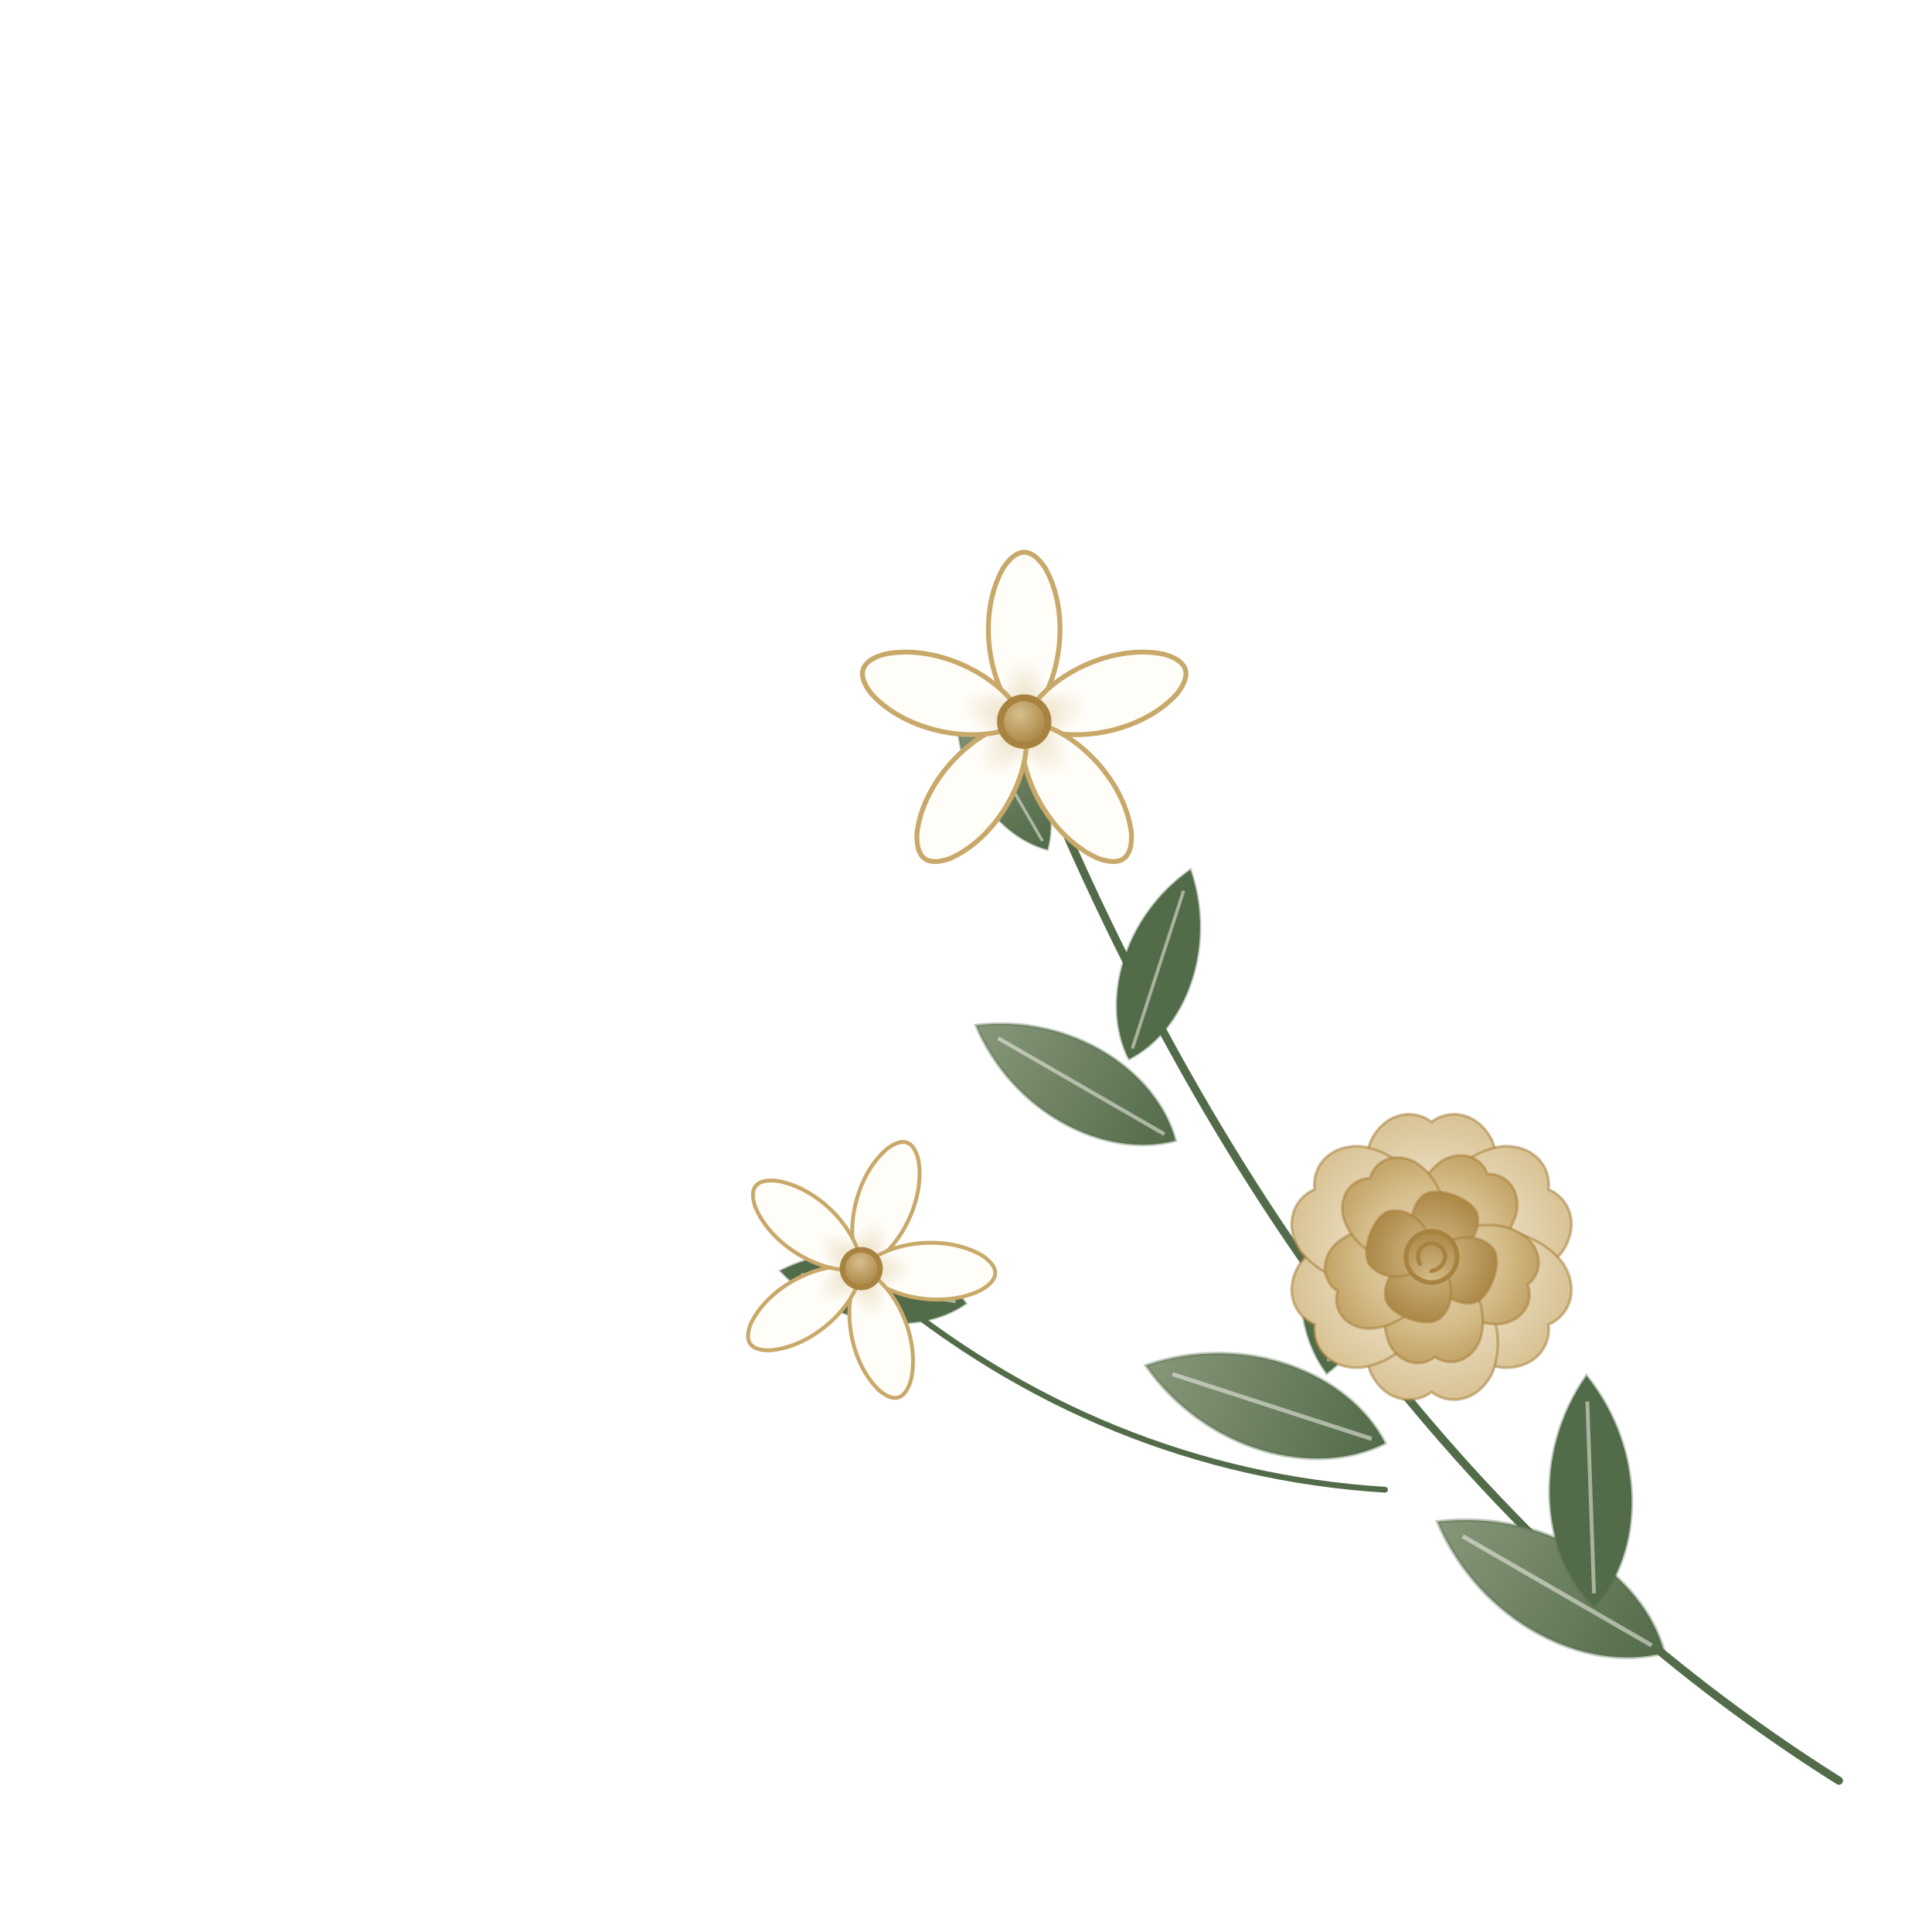
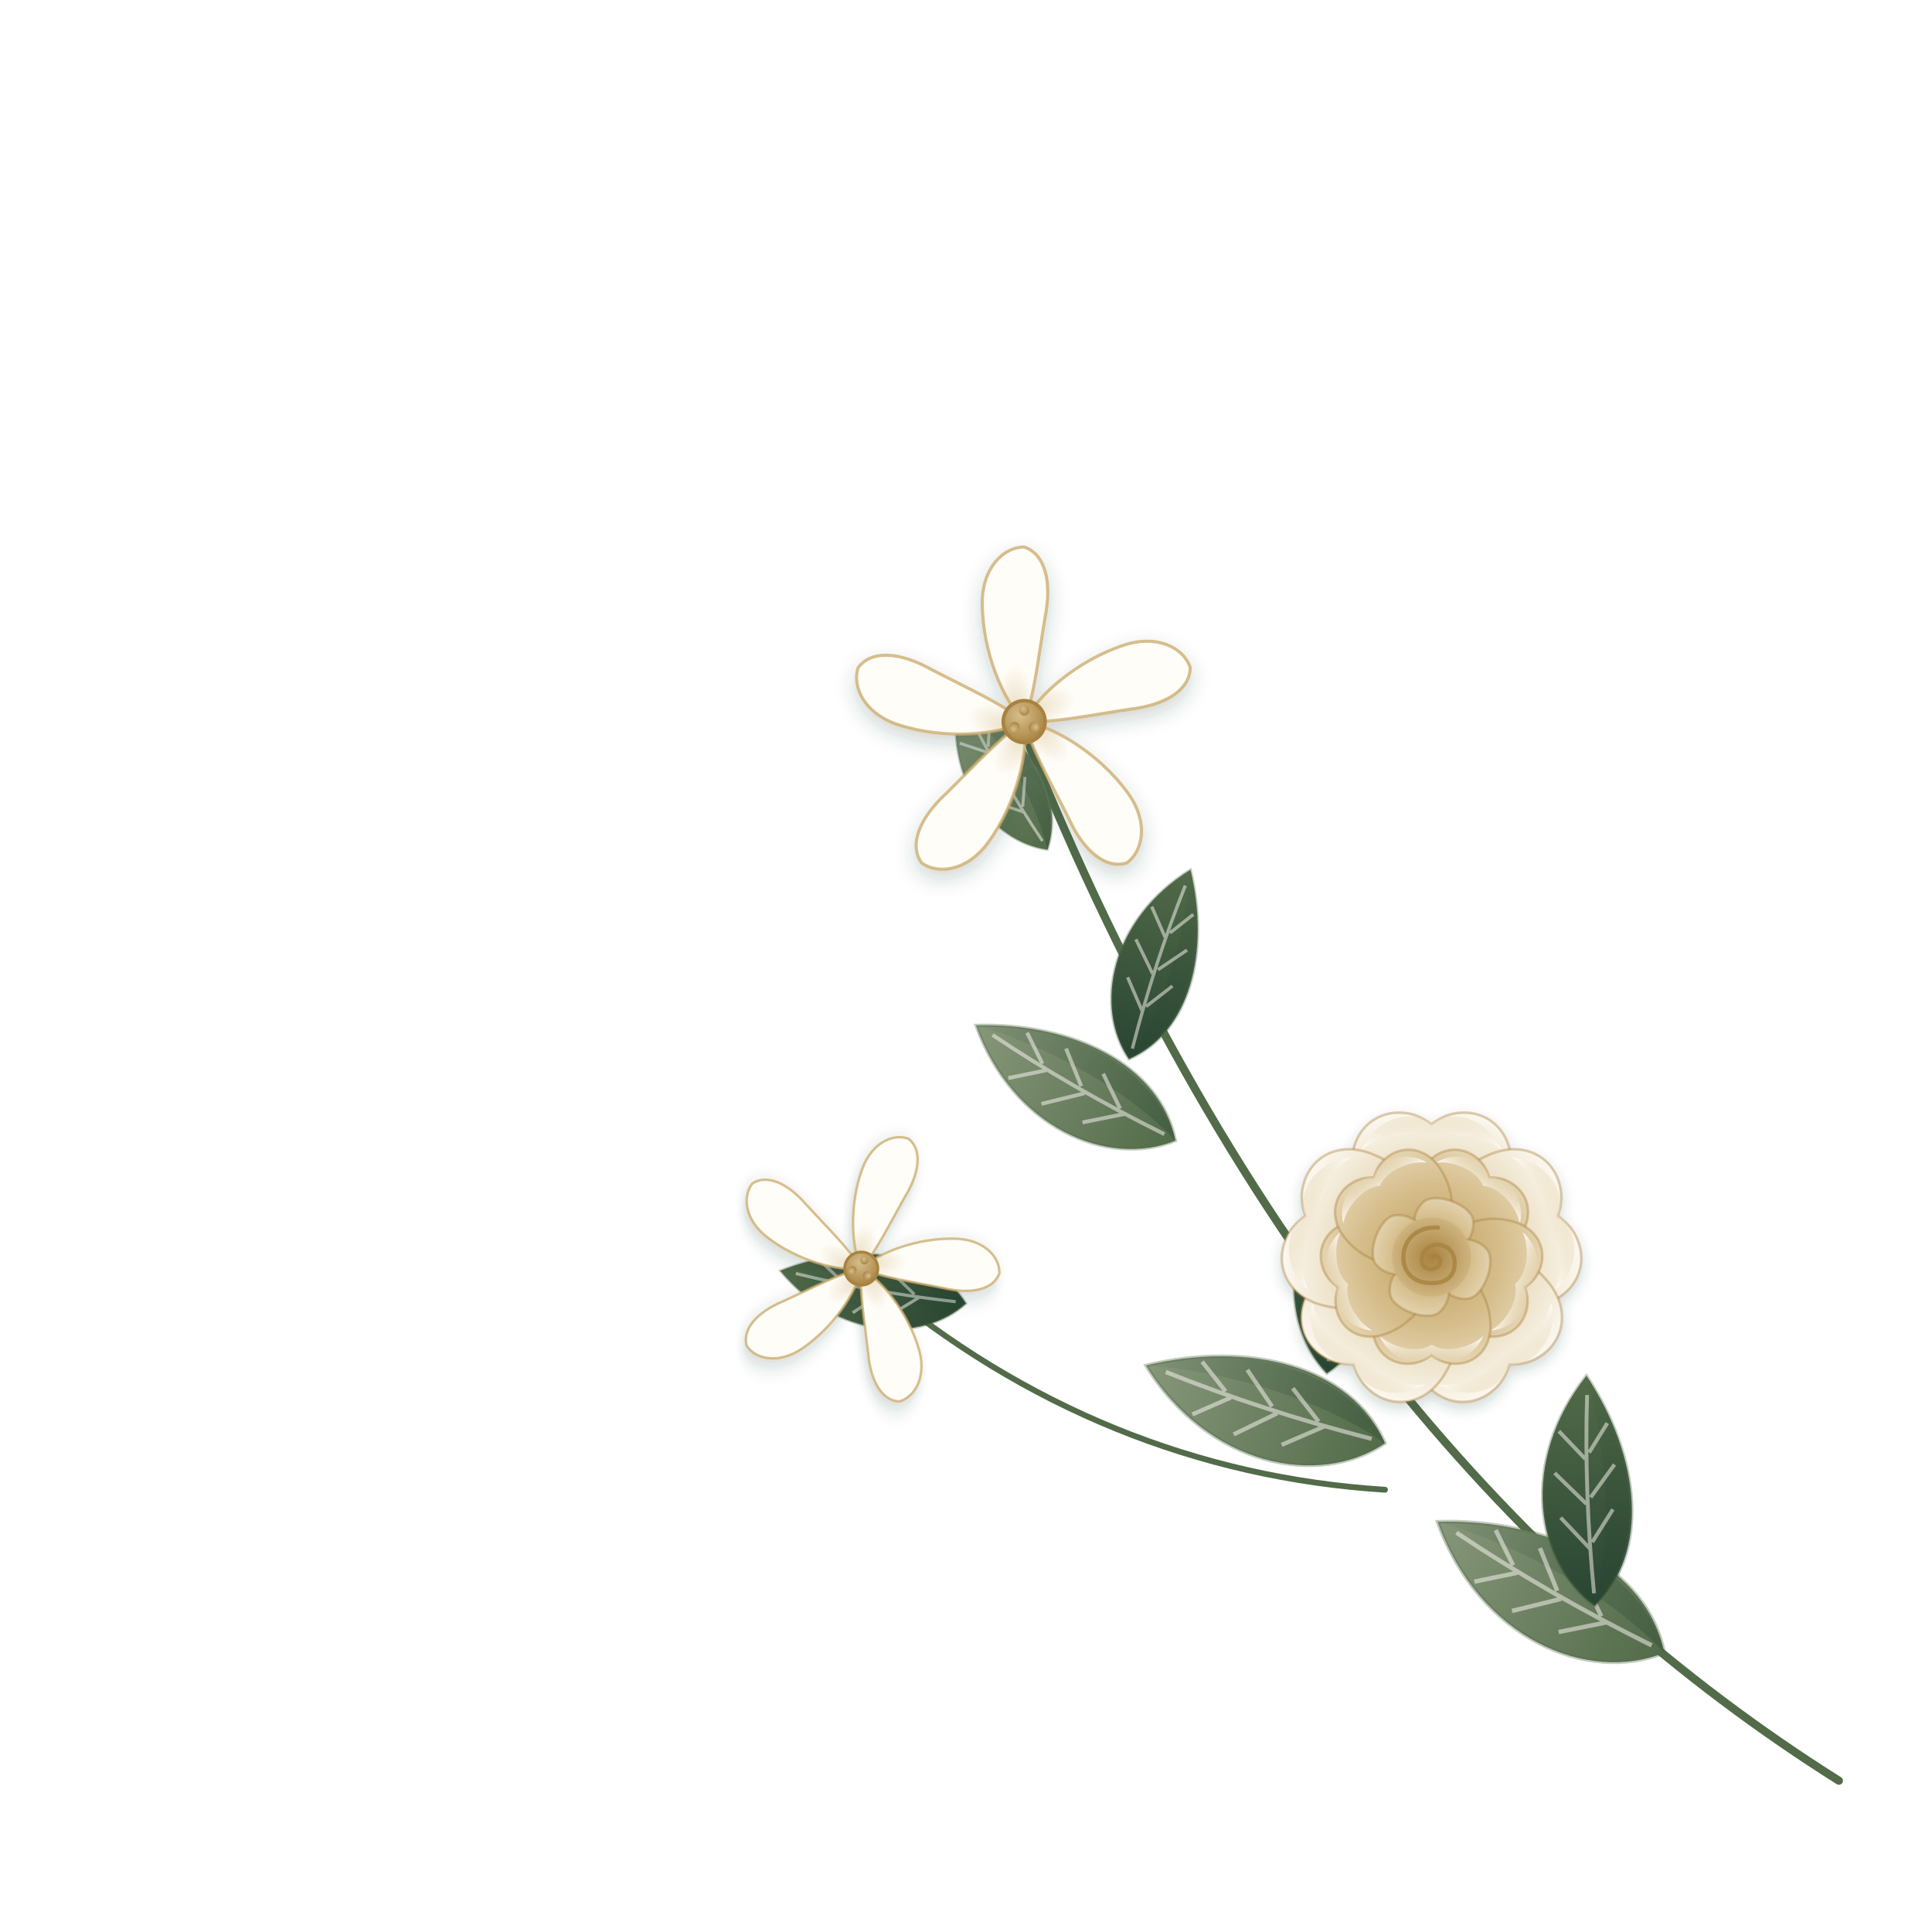
<svg xmlns="http://www.w3.org/2000/svg" viewBox="-16 -16 332 332" width="332" height="332">
-   <style>.p{transform-origin:50% 100%;stroke:#a8823f;stroke-opacity:.55}.j{stroke:#c9a96a;stroke-opacity:1;stroke-width:.7}.l{transform-origin:0 50%}.v{stroke:#526b49;stroke-width:.5;stroke-opacity:.35}.r{fill:none;stroke:#fffdf8;stroke-width:.6;stroke-opacity:.5}.s{fill:none;stroke:#526b49;stroke-linecap:round}.f{stroke:#a8823f}</style>
+   <style>.p{transform-origin:50% 100%;stroke:#a8823f;stroke-opacity:.4}.j{stroke:#c9a96a;stroke-opacity:.75;stroke-width:.45}.l{transform-origin:0 50%}.v{stroke:#526b49;stroke-width:.5;stroke-opacity:.35}.r{fill:none;stroke:#fffdf8;stroke-width:.6;stroke-opacity:.5}.s{fill:none;stroke:#526b49;stroke-linecap:round}.f{stroke:#a8823f;stroke-width:.5}.n{stroke:none}.h{fill:none;stroke-width:.9;stroke-linecap:round;stroke-opacity:.8}</style>
  <defs>
    <radialGradient id="ro" cx="50%" cy="100%" r="110%">
+       <stop offset="0" stop-color="#d6be8c" />
+       <stop offset="0.5" stop-color="#e7d8b8" />
+       <stop offset="1" stop-color="#fffdf8" />
+     </radialGradient>
+     <radialGradient id="rm" cx="50%" cy="100%" r="110%">
+       <stop offset="0" stop-color="#bf9d5d" />
+       <stop offset="0.6" stop-color="#d6be8c" />
+       <stop offset="1" stop-color="#e7d8b8" />
+     </radialGradient>
+     <radialGradient id="ri" cx="50%" cy="50%" r="60%">
+       <stop offset="0" stop-color="#a8823f" />
+       <stop offset="1" stop-color="#d6be8c" />
+     </radialGradient>
+     <linearGradient id="rr" x1="0" y1="1" x2="0" y2="0">
+       <stop offset="0" stop-color="#fffdf8" stop-opacity="0.95" />
+       <stop offset="1" stop-color="#e7d8b8" stop-opacity="0.4" />
+     </linearGradient>
+     <radialGradient id="bo" cx="50%" cy="100%" r="110%">
+       <stop offset="0" stop-color="#d6a0a3" />
+       <stop offset="0.5" stop-color="#ecc6c4" />
+       <stop offset="1" stop-color="#f8eae6" />
+     </radialGradient>
+     <radialGradient id="bm" cx="50%" cy="100%" r="110%">
+       <stop offset="0" stop-color="#d6a0a3" />
+       <stop offset="0.7" stop-color="#ecc6c4" />
+       <stop offset="1" stop-color="#f8eae6" />
+     </radialGradient>
+     <radialGradient id="bi" cx="50%" cy="50%" r="60%">
+       <stop offset="0" stop-color="#d6a0a3" />
+       <stop offset="1" stop-color="#ecc6c4" />
+     </radialGradient>
+     <linearGradient id="br" x1="0" y1="1" x2="0" y2="0">
+       <stop offset="0" stop-color="#fffdf8" stop-opacity="0.9" />
+       <stop offset="1" stop-color="#f8eae6" stop-opacity="0.3" />
+     </linearGradient>
+     <radialGradient id="io" cx="50%" cy="100%" r="110%">
+       <stop offset="0" stop-color="#e7d8b8" />
+       <stop offset="0.45" stop-color="#fffdf8" />
+       <stop offset="1" stop-color="#fffdf8" />
+     </radialGradient>
+     <radialGradient id="im" cx="50%" cy="100%" r="110%">
+       <stop offset="0" stop-color="#d6be8c" />
+       <stop offset="0.6" stop-color="#e7d8b8" />
+       <stop offset="1" stop-color="#fffdf8" />
+     </radialGradient>
+     <radialGradient id="ii" cx="50%" cy="50%" r="60%">
+       <stop offset="0" stop-color="#d6be8c" />
+       <stop offset="1" stop-color="#fffdf8" />
+     </radialGradient>
+     <linearGradient id="ir" x1="0" y1="1" x2="0" y2="0">
      <stop offset="0" stop-color="#fffdf8" />
-       <stop offset=".55" stop-color="#e7d8b8" />
-       <stop offset="1" stop-color="#d6be8c" />
-     </radialGradient>
-     <radialGradient id="rm" cx="50%" cy="100%" r="110%">
-       <stop offset="0" stop-color="#e7d8b8" />
-       <stop offset=".6" stop-color="#d6be8c" />
-       <stop offset="1" stop-color="#bf9d5d" />
-     </radialGradient>
-     <radialGradient id="ri" cx="50%" cy="100%" r="110%">
-       <stop offset="0" stop-color="#d6be8c" />
-       <stop offset="1" stop-color="#a8823f" />
-     </radialGradient>
-     <radialGradient id="bo" cx="50%" cy="100%" r="110%">
-       <stop offset="0" stop-color="#f8eae6" />
-       <stop offset=".55" stop-color="#ecc6c4" />
-       <stop offset="1" stop-color="#d6a0a3" />
-     </radialGradient>
-     <radialGradient id="bm" cx="50%" cy="100%" r="110%">
-       <stop offset="0" stop-color="#ecc6c4" />
-       <stop offset="1" stop-color="#d6a0a3" />
-     </radialGradient>
-     <radialGradient id="bi" cx="50%" cy="100%" r="110%">
-       <stop offset="0" stop-color="#d6a0a3" />
-       <stop offset="1" stop-color="#a8823f" />
-     </radialGradient>
+       <stop offset="1" stop-color="#fffdf8" stop-opacity="0.5" />
+     </linearGradient>
    <radialGradient id="ja" cx="50%" cy="100%" r="110%">
      <stop offset="0" stop-color="#e7d8b8" />
-       <stop offset=".35" stop-color="#fffdf8" />
+       <stop offset="0.3" stop-color="#fffdf8" />
      <stop offset="1" stop-color="#fffdf8" />
    </radialGradient>
    <radialGradient id="go" cx="40%" cy="35%" r="70%">
      <stop offset="0" stop-color="#d6be8c" />
      <stop offset="1" stop-color="#a8823f" />
    </radialGradient>
    <linearGradient id="le">
      <stop offset="0" stop-color="#526b49" />
      <stop offset="1" stop-color="#87977a" />
    </linearGradient>
    <linearGradient id="ld">
-       <stop offset="0" stop-color="#526b49" />
+       <stop offset="0" stop-color="#294532" />
      <stop offset="1" stop-color="#526b49" />
    </linearGradient>
+     <linearGradient id="lh">
+       <stop offset="0" stop-color="#294532" stop-opacity="0.35" />
+       <stop offset="1" stop-color="#294532" stop-opacity="0.05" />
+     </linearGradient>
+     <linearGradient id="lf" x1="0" y1="1" x2="0" y2="0">
+       <stop offset="0" stop-color="#a8823f" stop-opacity="0.3" />
+       <stop offset="1" stop-color="#a8823f" stop-opacity="0" />
+     </linearGradient>
+     <filter id="sh" x="-30%" y="-30%" width="160%" height="160%">
+       <feDropShadow dx="0" dy="1.2" stdDeviation="1.4" flood-color="#294532" flood-opacity=".22" />
+     </filter>
  </defs>
  <path class="s" style="--d:0s" d="M300 290C246 256 196 200 160 110" pathLength="1" stroke-width="1.4" />
  <path class="s" style="--d:0.2s" d="M222 240C190 238 160 226 134 204" pathLength="1" stroke-width="1" />
  <g transform="translate(270 268) rotate(-150) scale(1.25)">
-     <path class="l v" style="--d:0.25s" d="M0 0C8-8 24-9 36 0C24 9 8 8 0 0Z" fill="url(#le)" />
-     <path class="l r" style="--d:0.35s" d="M2 0H32" />
+     <g class="l" style="--d:0.25s">
+       <path class="v" d="M0 0C7-9 23-11 36 0C23 8 8 9 0 0Z" fill="url(#le)" />
+       <path d="M0 0C8 8 23 8 36 0C24 3 10 3 0 0Z" fill="url(#lh)" />
+       <path class="r" d="M2 0Q18-1 33 0M9-.4l5-4.4M16-.7l5-4.8M23-.6l4.5-4M10 0l5 3.4M17 0l5 3.9M24 0l4.5 3" />
+     </g>
  </g>
  <g transform="translate(258 260) rotate(-92) scale(1.1)">
-     <path class="l v" style="--d:0.3s" d="M0 0C8-8 24-9 36 0C24 9 8 8 0 0Z" fill="url(#ld)" />
-     <path class="l r" style="--d:0.4s" d="M2 0H32" />
+     <g class="l" style="--d:0.3s">
+       <path class="v" d="M0 0C7-9 23-11 36 0C23 8 8 9 0 0Z" fill="url(#ld)" />
+       <path d="M0 0C8 8 23 8 36 0C24 3 10 3 0 0Z" fill="url(#lh)" />
+       <path class="r" d="M2 0Q18-1 33 0M9-.4l5-4.4M16-.7l5-4.8M23-.6l4.5-4M10 0l5 3.4M17 0l5 3.9M24 0l4.5 3" />
+     </g>
  </g>
  <g transform="translate(222 232) rotate(-162) scale(1.2)">
-     <path class="l v" style="--d:0.35s" d="M0 0C8-8 24-9 36 0C24 9 8 8 0 0Z" fill="url(#le)" />
-     <path class="l r" style="--d:0.45s" d="M2 0H32" />
+     <g class="l" style="--d:0.35s">
+       <path class="v" d="M0 0C7-9 23-11 36 0C23 8 8 9 0 0Z" fill="url(#le)" />
+       <path d="M0 0C8 8 23 8 36 0C24 3 10 3 0 0Z" fill="url(#lh)" />
+       <path class="r" d="M2 0Q18-1 33 0M9-.4l5-4.4M16-.7l5-4.8M23-.6l4.5-4M10 0l5 3.4M17 0l5 3.9M24 0l4.5 3" />
+     </g>
  </g>
  <g transform="translate(212 220) rotate(-82) scale(1.05)">
-     <path class="l v" style="--d:0.4s" d="M0 0C8-8 24-9 36 0C24 9 8 8 0 0Z" fill="url(#ld)" />
-     <path class="l r" style="--d:0.5s" d="M2 0H32" />
+     <g class="l" style="--d:0.4s">
+       <path class="v" d="M0 0C7-9 23-11 36 0C23 8 8 9 0 0Z" fill="url(#ld)" />
+       <path d="M0 0C8 8 23 8 36 0C24 3 10 3 0 0Z" fill="url(#lh)" />
+       <path class="r" d="M2 0Q18-1 33 0M9-.4l5-4.4M16-.7l5-4.8M23-.6l4.5-4M10 0l5 3.4M17 0l5 3.9M24 0l4.5 3" />
+     </g>
  </g>
  <g transform="translate(186 180) rotate(-150) scale(1.1)">
-     <path class="l v" style="--d:0.45s" d="M0 0C8-8 24-9 36 0C24 9 8 8 0 0Z" fill="url(#le)" />
-     <path class="l r" style="--d:0.55s" d="M2 0H32" />
+     <g class="l" style="--d:0.45s">
+       <path class="v" d="M0 0C7-9 23-11 36 0C23 8 8 9 0 0Z" fill="url(#le)" />
+       <path d="M0 0C8 8 23 8 36 0C24 3 10 3 0 0Z" fill="url(#lh)" />
+       <path class="r" d="M2 0Q18-1 33 0M9-.4l5-4.4M16-.7l5-4.8M23-.6l4.5-4M10 0l5 3.4M17 0l5 3.9M24 0l4.5 3" />
+     </g>
  </g>
  <g transform="translate(178 166) rotate(-72) scale(0.95)">
-     <path class="l v" style="--d:0.5s" d="M0 0C8-8 24-9 36 0C24 9 8 8 0 0Z" fill="url(#ld)" />
-     <path class="l r" style="--d:0.6s" d="M2 0H32" />
+     <g class="l" style="--d:0.5s">
+       <path class="v" d="M0 0C7-9 23-11 36 0C23 8 8 9 0 0Z" fill="url(#ld)" />
+       <path d="M0 0C8 8 23 8 36 0C24 3 10 3 0 0Z" fill="url(#lh)" />
+       <path class="r" d="M2 0Q18-1 33 0M9-.4l5-4.4M16-.7l5-4.8M23-.6l4.5-4M10 0l5 3.4M17 0l5 3.9M24 0l4.5 3" />
+     </g>
  </g>
  <g transform="translate(164 130) rotate(-120) scale(0.85)">
-     <path class="l v" style="--d:0.55s" d="M0 0C8-8 24-9 36 0C24 9 8 8 0 0Z" fill="url(#le)" />
-     <path class="l r" style="--d:0.65s" d="M2 0H32" />
+     <g class="l" style="--d:0.55s">
+       <path class="v" d="M0 0C7-9 23-11 36 0C23 8 8 9 0 0Z" fill="url(#le)" />
+       <path d="M0 0C8 8 23 8 36 0C24 3 10 3 0 0Z" fill="url(#lh)" />
+       <path class="r" d="M2 0Q18-1 33 0M9-.4l5-4.4M16-.7l5-4.8M23-.6l4.5-4M10 0l5 3.4M17 0l5 3.9M24 0l4.5 3" />
+     </g>
  </g>
  <g transform="translate(150 208) rotate(-170) scale(0.9)">
-     <path class="l v" style="--d:0.5s" d="M0 0C8-8 24-9 36 0C24 9 8 8 0 0Z" fill="url(#ld)" />
-     <path class="l r" style="--d:0.6s" d="M2 0H32" />
-   </g>
-   <g transform="translate(160 108) scale(1.2)">
+     <g class="l" style="--d:0.5s">
+       <path class="v" d="M0 0C7-9 23-11 36 0C23 8 8 9 0 0Z" fill="url(#ld)" />
+       <path d="M0 0C8 8 23 8 36 0C24 3 10 3 0 0Z" fill="url(#lh)" />
+       <path class="r" d="M2 0Q18-1 33 0M9-.4l5-4.4M16-.7l5-4.8M23-.6l4.5-4M10 0l5 3.4M17 0l5 3.9M24 0l4.5 3" />
+     </g>
+   </g>
+   <g transform="translate(160 108) scale(1.2)" filter="url(#sh)">
    <g transform="rotate(0)">
-       <path class="p j" style="--d:0.6s" d="M0 0C-5-4-7-15-3-22C-1-25 1-25 3-22C7-15 5-4 0 0Z" fill="url(#ja)" />
+       <path class="p j" style="--d:0.6s" d="M0 0C-3-3-6-10-6-17C-6-22-3-25 0-25C3-24 4-20 3-15C2-9 1.5-4 0 0Z" fill="url(#ja)" />
    </g>
    <g transform="rotate(72)">
-       <path class="p j" style="--d:0.65s" d="M0 0C-5-4-7-15-3-22C-1-25 1-25 3-22C7-15 5-4 0 0Z" fill="url(#ja)" />
+       <path class="p j" style="--d:0.65s" d="M0 0C-3-3-6-10-6-17C-6-22-3-25 0-25C3-24 4-20 3-15C2-9 1.5-4 0 0Z" fill="url(#ja)" />
    </g>
    <g transform="rotate(144)">
-       <path class="p j" style="--d:0.7s" d="M0 0C-5-4-7-15-3-22C-1-25 1-25 3-22C7-15 5-4 0 0Z" fill="url(#ja)" />
+       <path class="p j" style="--d:0.7s" d="M0 0C-3-3-6-10-6-17C-6-22-3-25 0-25C3-24 4-20 3-15C2-9 1.5-4 0 0Z" fill="url(#ja)" />
    </g>
    <g transform="rotate(216)">
-       <path class="p j" style="--d:0.75s" d="M0 0C-5-4-7-15-3-22C-1-25 1-25 3-22C7-15 5-4 0 0Z" fill="url(#ja)" />
+       <path class="p j" style="--d:0.75s" d="M0 0C-3-3-6-10-6-17C-6-22-3-25 0-25C3-24 4-20 3-15C2-9 1.5-4 0 0Z" fill="url(#ja)" />
    </g>
    <g transform="rotate(288)">
-       <path class="p j" style="--d:0.8s" d="M0 0C-5-4-7-15-3-22C-1-25 1-25 3-22C7-15 5-4 0 0Z" fill="url(#ja)" />
-     </g>
-     <circle class="f" style="--d:0.9s" r="3.4" fill="url(#go)" />
-   </g>
-   <g transform="translate(132 202) rotate(20) scale(0.95)">
+       <path class="p j" style="--d:0.8s" d="M0 0C-3-3-6-10-6-17C-6-22-3-25 0-25C3-24 4-20 3-15C2-9 1.5-4 0 0Z" fill="url(#ja)" />
+     </g>
+     <circle class="f" style="--d:0.9s" r="3" fill="url(#go)" />
+     <circle class="f n" style="--d:0.96s" transform="rotate(0)" cy="-1.6" r=".75" fill="url(#go)" />
+     <circle class="f n" style="--d:0.96s" transform="rotate(120)" cy="-1.6" r=".75" fill="url(#go)" />
+     <circle class="f n" style="--d:0.96s" transform="rotate(240)" cy="-1.6" r=".75" fill="url(#go)" />
+   </g>
+   <g transform="translate(132 202) rotate(20) scale(0.95)" filter="url(#sh)">
    <g transform="rotate(0)">
-       <path class="p j" style="--d:0.65s" d="M0 0C-5-4-7-15-3-22C-1-25 1-25 3-22C7-15 5-4 0 0Z" fill="url(#ja)" />
+       <path class="p j" style="--d:0.65s" d="M0 0C-3-3-6-10-6-17C-6-22-3-25 0-25C3-24 4-20 3-15C2-9 1.5-4 0 0Z" fill="url(#ja)" />
    </g>
    <g transform="rotate(72)">
-       <path class="p j" style="--d:0.7s" d="M0 0C-5-4-7-15-3-22C-1-25 1-25 3-22C7-15 5-4 0 0Z" fill="url(#ja)" />
+       <path class="p j" style="--d:0.7s" d="M0 0C-3-3-6-10-6-17C-6-22-3-25 0-25C3-24 4-20 3-15C2-9 1.5-4 0 0Z" fill="url(#ja)" />
    </g>
    <g transform="rotate(144)">
-       <path class="p j" style="--d:0.75s" d="M0 0C-5-4-7-15-3-22C-1-25 1-25 3-22C7-15 5-4 0 0Z" fill="url(#ja)" />
+       <path class="p j" style="--d:0.75s" d="M0 0C-3-3-6-10-6-17C-6-22-3-25 0-25C3-24 4-20 3-15C2-9 1.5-4 0 0Z" fill="url(#ja)" />
    </g>
    <g transform="rotate(216)">
-       <path class="p j" style="--d:0.8s" d="M0 0C-5-4-7-15-3-22C-1-25 1-25 3-22C7-15 5-4 0 0Z" fill="url(#ja)" />
+       <path class="p j" style="--d:0.8s" d="M0 0C-3-3-6-10-6-17C-6-22-3-25 0-25C3-24 4-20 3-15C2-9 1.5-4 0 0Z" fill="url(#ja)" />
    </g>
    <g transform="rotate(288)">
-       <path class="p j" style="--d:0.85s" d="M0 0C-5-4-7-15-3-22C-1-25 1-25 3-22C7-15 5-4 0 0Z" fill="url(#ja)" />
-     </g>
-     <circle class="f" style="--d:0.95s" r="3.4" fill="url(#go)" />
-   </g>
-   <g transform="translate(230 200) scale(0.8)">
+       <path class="p j" style="--d:0.85s" d="M0 0C-3-3-6-10-6-17C-6-22-3-25 0-25C3-24 4-20 3-15C2-9 1.5-4 0 0Z" fill="url(#ja)" />
+     </g>
+     <circle class="f" style="--d:0.95s" r="3" fill="url(#go)" />
+     <circle class="f n" style="--d:1.01s" transform="rotate(0)" cy="-1.6" r=".75" fill="url(#go)" />
+     <circle class="f n" style="--d:1.01s" transform="rotate(120)" cy="-1.6" r=".75" fill="url(#go)" />
+     <circle class="f n" style="--d:1.01s" transform="rotate(240)" cy="-1.6" r=".75" fill="url(#go)" />
+   </g>
+   <g transform="translate(230 200) scale(0.8)" filter="url(#sh)">
    <g transform="rotate(0) scale(1)">
-       <path class="p" style="--d:1s" d="M0 0C-11-3-17-15-13-25C-10-31-4-32 0-29C4-32 10-31 13-25C17-15 11-3 0 0Z" fill="url(#ro)" stroke-width="0.6" />
-     </g>
-     <g transform="rotate(60) scale(1)">
-       <path class="p" style="--d:1.04s" d="M0 0C-11-3-17-15-13-25C-10-31-4-32 0-29C4-32 10-31 13-25C17-15 11-3 0 0Z" fill="url(#ro)" stroke-width="0.6" />
-     </g>
-     <g transform="rotate(120) scale(1)">
-       <path class="p" style="--d:1.08s" d="M0 0C-11-3-17-15-13-25C-10-31-4-32 0-29C4-32 10-31 13-25C17-15 11-3 0 0Z" fill="url(#ro)" stroke-width="0.6" />
-     </g>
-     <g transform="rotate(180) scale(1)">
-       <path class="p" style="--d:1.12s" d="M0 0C-11-3-17-15-13-25C-10-31-4-32 0-29C4-32 10-31 13-25C17-15 11-3 0 0Z" fill="url(#ro)" stroke-width="0.6" />
-     </g>
-     <g transform="rotate(240) scale(1)">
-       <path class="p" style="--d:1.16s" d="M0 0C-11-3-17-15-13-25C-10-31-4-32 0-29C4-32 10-31 13-25C17-15 11-3 0 0Z" fill="url(#ro)" stroke-width="0.6" />
-     </g>
-     <g transform="rotate(300) scale(1)">
-       <path class="p" style="--d:1.2s" d="M0 0C-11-3-17-15-13-25C-10-31-4-32 0-29C4-32 10-31 13-25C17-15 11-3 0 0Z" fill="url(#ro)" stroke-width="0.6" />
-     </g>
-     <g transform="rotate(34) scale(0.74)">
-       <path class="p" style="--d:0.86s" d="M0 0C-11-3-17-15-13-25C-10-31-4-32 0-29C4-32 10-31 13-25C17-15 11-3 0 0Z" fill="url(#rm)" stroke-width="0.81" />
-     </g>
-     <g transform="rotate(106) scale(0.74)">
-       <path class="p" style="--d:0.9s" d="M0 0C-11-3-17-15-13-25C-10-31-4-32 0-29C4-32 10-31 13-25C17-15 11-3 0 0Z" fill="url(#rm)" stroke-width="0.81" />
-     </g>
-     <g transform="rotate(178) scale(0.74)">
-       <path class="p" style="--d:0.94s" d="M0 0C-11-3-17-15-13-25C-10-31-4-32 0-29C4-32 10-31 13-25C17-15 11-3 0 0Z" fill="url(#rm)" stroke-width="0.81" />
-     </g>
-     <g transform="rotate(250) scale(0.74)">
-       <path class="p" style="--d:0.98s" d="M0 0C-11-3-17-15-13-25C-10-31-4-32 0-29C4-32 10-31 13-25C17-15 11-3 0 0Z" fill="url(#rm)" stroke-width="0.81" />
-     </g>
-     <g transform="rotate(322) scale(0.74)">
-       <path class="p" style="--d:1.02s" d="M0 0C-11-3-17-15-13-25C-10-31-4-32 0-29C4-32 10-31 13-25C17-15 11-3 0 0Z" fill="url(#rm)" stroke-width="0.81" />
-     </g>
-     <g transform="rotate(20) scale(0.62)">
-       <path class="p" style="--d:0.74s" d="M0 0C-9-2-14-12-10-19C-7-24 7-24 10-19C14-12 9-2 0 0Z" fill="url(#ri)" stroke-width="0.97" />
-     </g>
-     <g transform="rotate(110) scale(0.62)">
-       <path class="p" style="--d:0.78s" d="M0 0C-9-2-14-12-10-19C-7-24 7-24 10-19C14-12 9-2 0 0Z" fill="url(#ri)" stroke-width="0.97" />
-     </g>
-     <g transform="rotate(200) scale(0.62)">
-       <path class="p" style="--d:0.82s" d="M0 0C-9-2-14-12-10-19C-7-24 7-24 10-19C14-12 9-2 0 0Z" fill="url(#ri)" stroke-width="0.97" />
-     </g>
-     <g transform="rotate(290) scale(0.62)">
-       <path class="p" style="--d:0.86s" d="M0 0C-9-2-14-12-10-19C-7-24 7-24 10-19C14-12 9-2 0 0Z" fill="url(#ri)" stroke-width="0.97" />
-     </g>
-     <circle class="f" style="--d:0.7s" r="5.5" fill="url(#ri)" />
-     <path class="f" style="--d:0.8s" d="M-2.5 1.5c-1.5-3 1.5-5.5 4-4s1.5 5-1.5 5.5" fill="none" stroke-width=".9" stroke-linecap="round" />
+       <g class="p" style="--d:1s">
+         <path d="M0 0C-8-1-16-8-17-18C-18-26-13-31-7-31C-4-31-2-30 0-28.5C2-30 4-31 7-31C13-31 18-26 17-18C16-8 8-1 0 0Z" fill="url(#ro)" stroke-width="0.55" />
+         <path d="M-15-23C-12-30-4-32 0-28.5C4-32 12-30 15-23C11-26.5 4-28 0-25.5C-4-28-11-26.5-15-23Z" fill="url(#rr)" stroke="none" />
+       </g>
+     </g>
+     <g transform="rotate(72) scale(1)">
+       <g class="p" style="--d:1.04s">
+         <path d="M0 0C-8-1-16-8-17-18C-18-26-13-31-7-31C-4-31-2-30 0-28.5C2-30 4-31 7-31C13-31 18-26 17-18C16-8 8-1 0 0Z" fill="url(#ro)" stroke-width="0.55" />
+         <path d="M-15-23C-12-30-4-32 0-28.5C4-32 12-30 15-23C11-26.5 4-28 0-25.5C-4-28-11-26.5-15-23Z" fill="url(#rr)" stroke="none" />
+       </g>
+     </g>
+     <g transform="rotate(144) scale(1)">
+       <g class="p" style="--d:1.08s">
+         <path d="M0 0C-8-1-16-8-17-18C-18-26-13-31-7-31C-4-31-2-30 0-28.5C2-30 4-31 7-31C13-31 18-26 17-18C16-8 8-1 0 0Z" fill="url(#ro)" stroke-width="0.55" />
+         <path d="M-15-23C-12-30-4-32 0-28.5C4-32 12-30 15-23C11-26.5 4-28 0-25.5C-4-28-11-26.5-15-23Z" fill="url(#rr)" stroke="none" />
+       </g>
+     </g>
+     <g transform="rotate(216) scale(1)">
+       <g class="p" style="--d:1.12s">
+         <path d="M0 0C-8-1-16-8-17-18C-18-26-13-31-7-31C-4-31-2-30 0-28.5C2-30 4-31 7-31C13-31 18-26 17-18C16-8 8-1 0 0Z" fill="url(#ro)" stroke-width="0.55" />
+         <path d="M-15-23C-12-30-4-32 0-28.5C4-32 12-30 15-23C11-26.5 4-28 0-25.5C-4-28-11-26.5-15-23Z" fill="url(#rr)" stroke="none" />
+       </g>
+     </g>
+     <g transform="rotate(288) scale(1)">
+       <g class="p" style="--d:1.16s">
+         <path d="M0 0C-8-1-16-8-17-18C-18-26-13-31-7-31C-4-31-2-30 0-28.5C2-30 4-31 7-31C13-31 18-26 17-18C16-8 8-1 0 0Z" fill="url(#ro)" stroke-width="0.55" />
+         <path d="M-15-23C-12-30-4-32 0-28.5C4-32 12-30 15-23C11-26.5 4-28 0-25.5C-4-28-11-26.5-15-23Z" fill="url(#rr)" stroke="none" />
+       </g>
+     </g>
+     <g transform="rotate(36) scale(0.74)">
+       <g class="p" style="--d:0.86s">
+         <path d="M0 0C-8-1-16-8-17-18C-18-26-13-31-7-31C-4-31-2-30 0-28.5C2-30 4-31 7-31C13-31 18-26 17-18C16-8 8-1 0 0Z" fill="url(#rm)" stroke-width="0.74" />
+         <path d="M-15-23C-12-30-4-32 0-28.5C4-32 12-30 15-23C11-26.5 4-28 0-25.5C-4-28-11-26.5-15-23Z" fill="url(#rr)" stroke="none" />
+       </g>
+     </g>
+     <g transform="rotate(108) scale(0.74)">
+       <g class="p" style="--d:0.9s">
+         <path d="M0 0C-8-1-16-8-17-18C-18-26-13-31-7-31C-4-31-2-30 0-28.5C2-30 4-31 7-31C13-31 18-26 17-18C16-8 8-1 0 0Z" fill="url(#rm)" stroke-width="0.74" />
+         <path d="M-15-23C-12-30-4-32 0-28.5C4-32 12-30 15-23C11-26.5 4-28 0-25.5C-4-28-11-26.5-15-23Z" fill="url(#rr)" stroke="none" />
+       </g>
+     </g>
+     <g transform="rotate(180) scale(0.74)">
+       <g class="p" style="--d:0.94s">
+         <path d="M0 0C-8-1-16-8-17-18C-18-26-13-31-7-31C-4-31-2-30 0-28.5C2-30 4-31 7-31C13-31 18-26 17-18C16-8 8-1 0 0Z" fill="url(#rm)" stroke-width="0.74" />
+         <path d="M-15-23C-12-30-4-32 0-28.5C4-32 12-30 15-23C11-26.5 4-28 0-25.5C-4-28-11-26.5-15-23Z" fill="url(#rr)" stroke="none" />
+       </g>
+     </g>
+     <g transform="rotate(252) scale(0.74)">
+       <g class="p" style="--d:0.98s">
+         <path d="M0 0C-8-1-16-8-17-18C-18-26-13-31-7-31C-4-31-2-30 0-28.5C2-30 4-31 7-31C13-31 18-26 17-18C16-8 8-1 0 0Z" fill="url(#rm)" stroke-width="0.74" />
+         <path d="M-15-23C-12-30-4-32 0-28.5C4-32 12-30 15-23C11-26.5 4-28 0-25.5C-4-28-11-26.5-15-23Z" fill="url(#rr)" stroke="none" />
+       </g>
+     </g>
+     <g transform="rotate(324) scale(0.74)">
+       <g class="p" style="--d:1.02s">
+         <path d="M0 0C-8-1-16-8-17-18C-18-26-13-31-7-31C-4-31-2-30 0-28.5C2-30 4-31 7-31C13-31 18-26 17-18C16-8 8-1 0 0Z" fill="url(#rm)" stroke-width="0.74" />
+         <path d="M-15-23C-12-30-4-32 0-28.5C4-32 12-30 15-23C11-26.5 4-28 0-25.5C-4-28-11-26.5-15-23Z" fill="url(#rr)" stroke="none" />
+       </g>
+     </g>
+     <g transform="rotate(20) scale(.56)">
+       <path class="p" style="--d:0.76s" d="M0 0C-9-2-14-12-10-19C-7-24 7-24 10-19C14-12 9-2 0 0Z" fill="url(#rm)" stroke-width="1" />
+     </g>
+     <g transform="rotate(110) scale(.56)">
+       <path class="p" style="--d:0.79s" d="M0 0C-9-2-14-12-10-19C-7-24 7-24 10-19C14-12 9-2 0 0Z" fill="url(#rm)" stroke-width="1" />
+     </g>
+     <g transform="rotate(200) scale(.56)">
+       <path class="p" style="--d:0.82s" d="M0 0C-9-2-14-12-10-19C-7-24 7-24 10-19C14-12 9-2 0 0Z" fill="url(#rm)" stroke-width="1" />
+     </g>
+     <g transform="rotate(290) scale(.56)">
+       <path class="p" style="--d:0.85s" d="M0 0C-9-2-14-12-10-19C-7-24 7-24 10-19C14-12 9-2 0 0Z" fill="url(#rm)" stroke-width="1" />
+     </g>
+     <circle class="f n" style="--d:0.7s" r="8.5" fill="url(#ri)" />
+     <path class="f h" style="--d:0.82s" d="M.6-.4c1.4.2 1.7 1.8.6 2.6S-2 2.7-2.1.8-.6-2.8 1.6-2.6 5.3-.6 4.9 2.2 1.7 6-1.4 5.5-6.4 2.6-6 -.8-2.6-6.6 1.4-6.3" />
  </g>
</svg>
